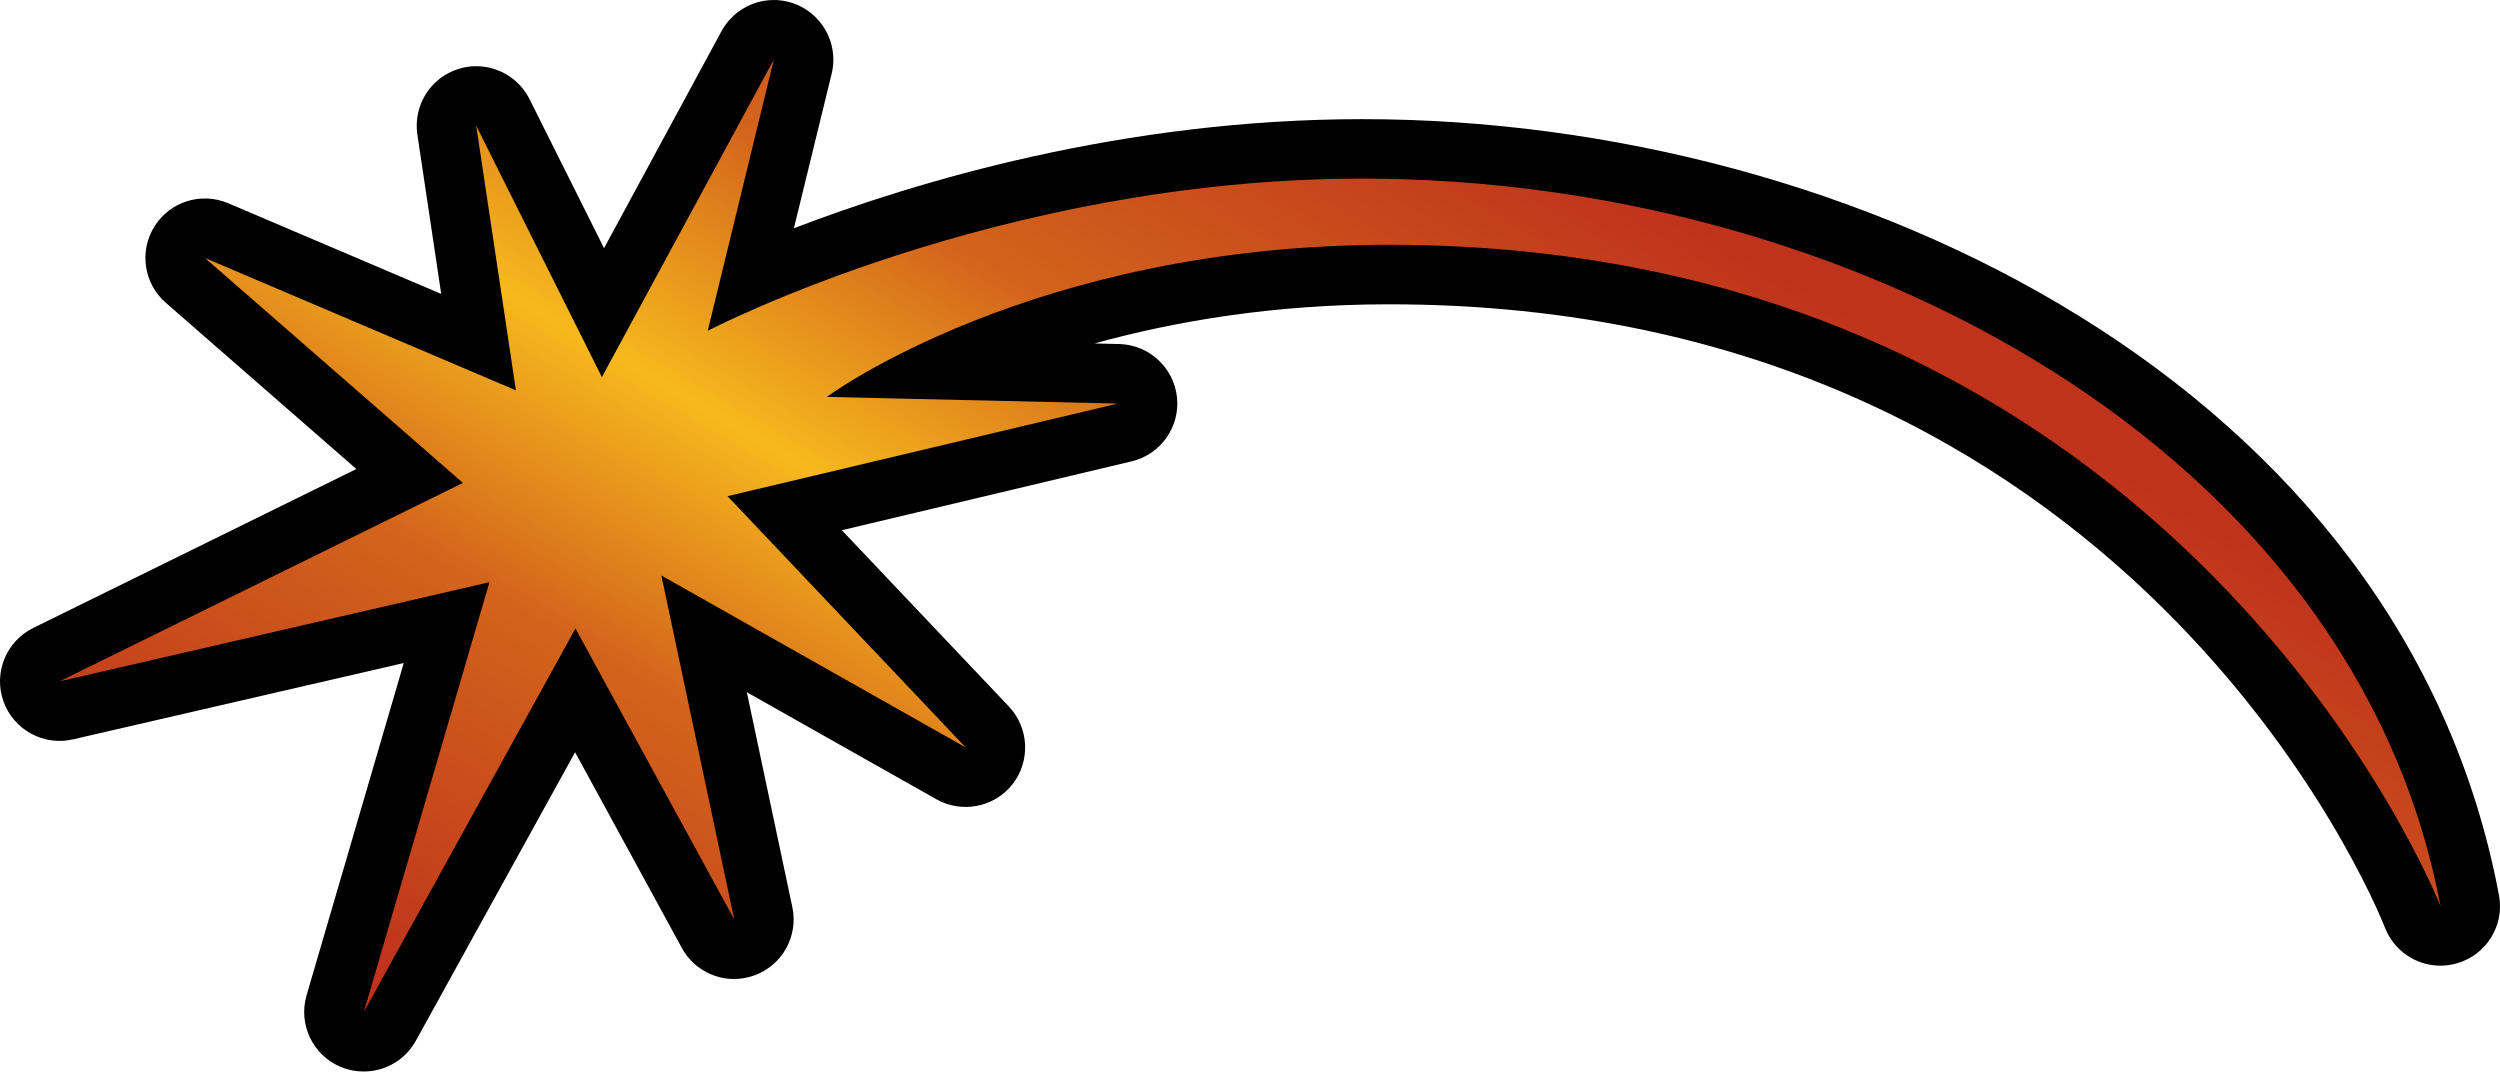
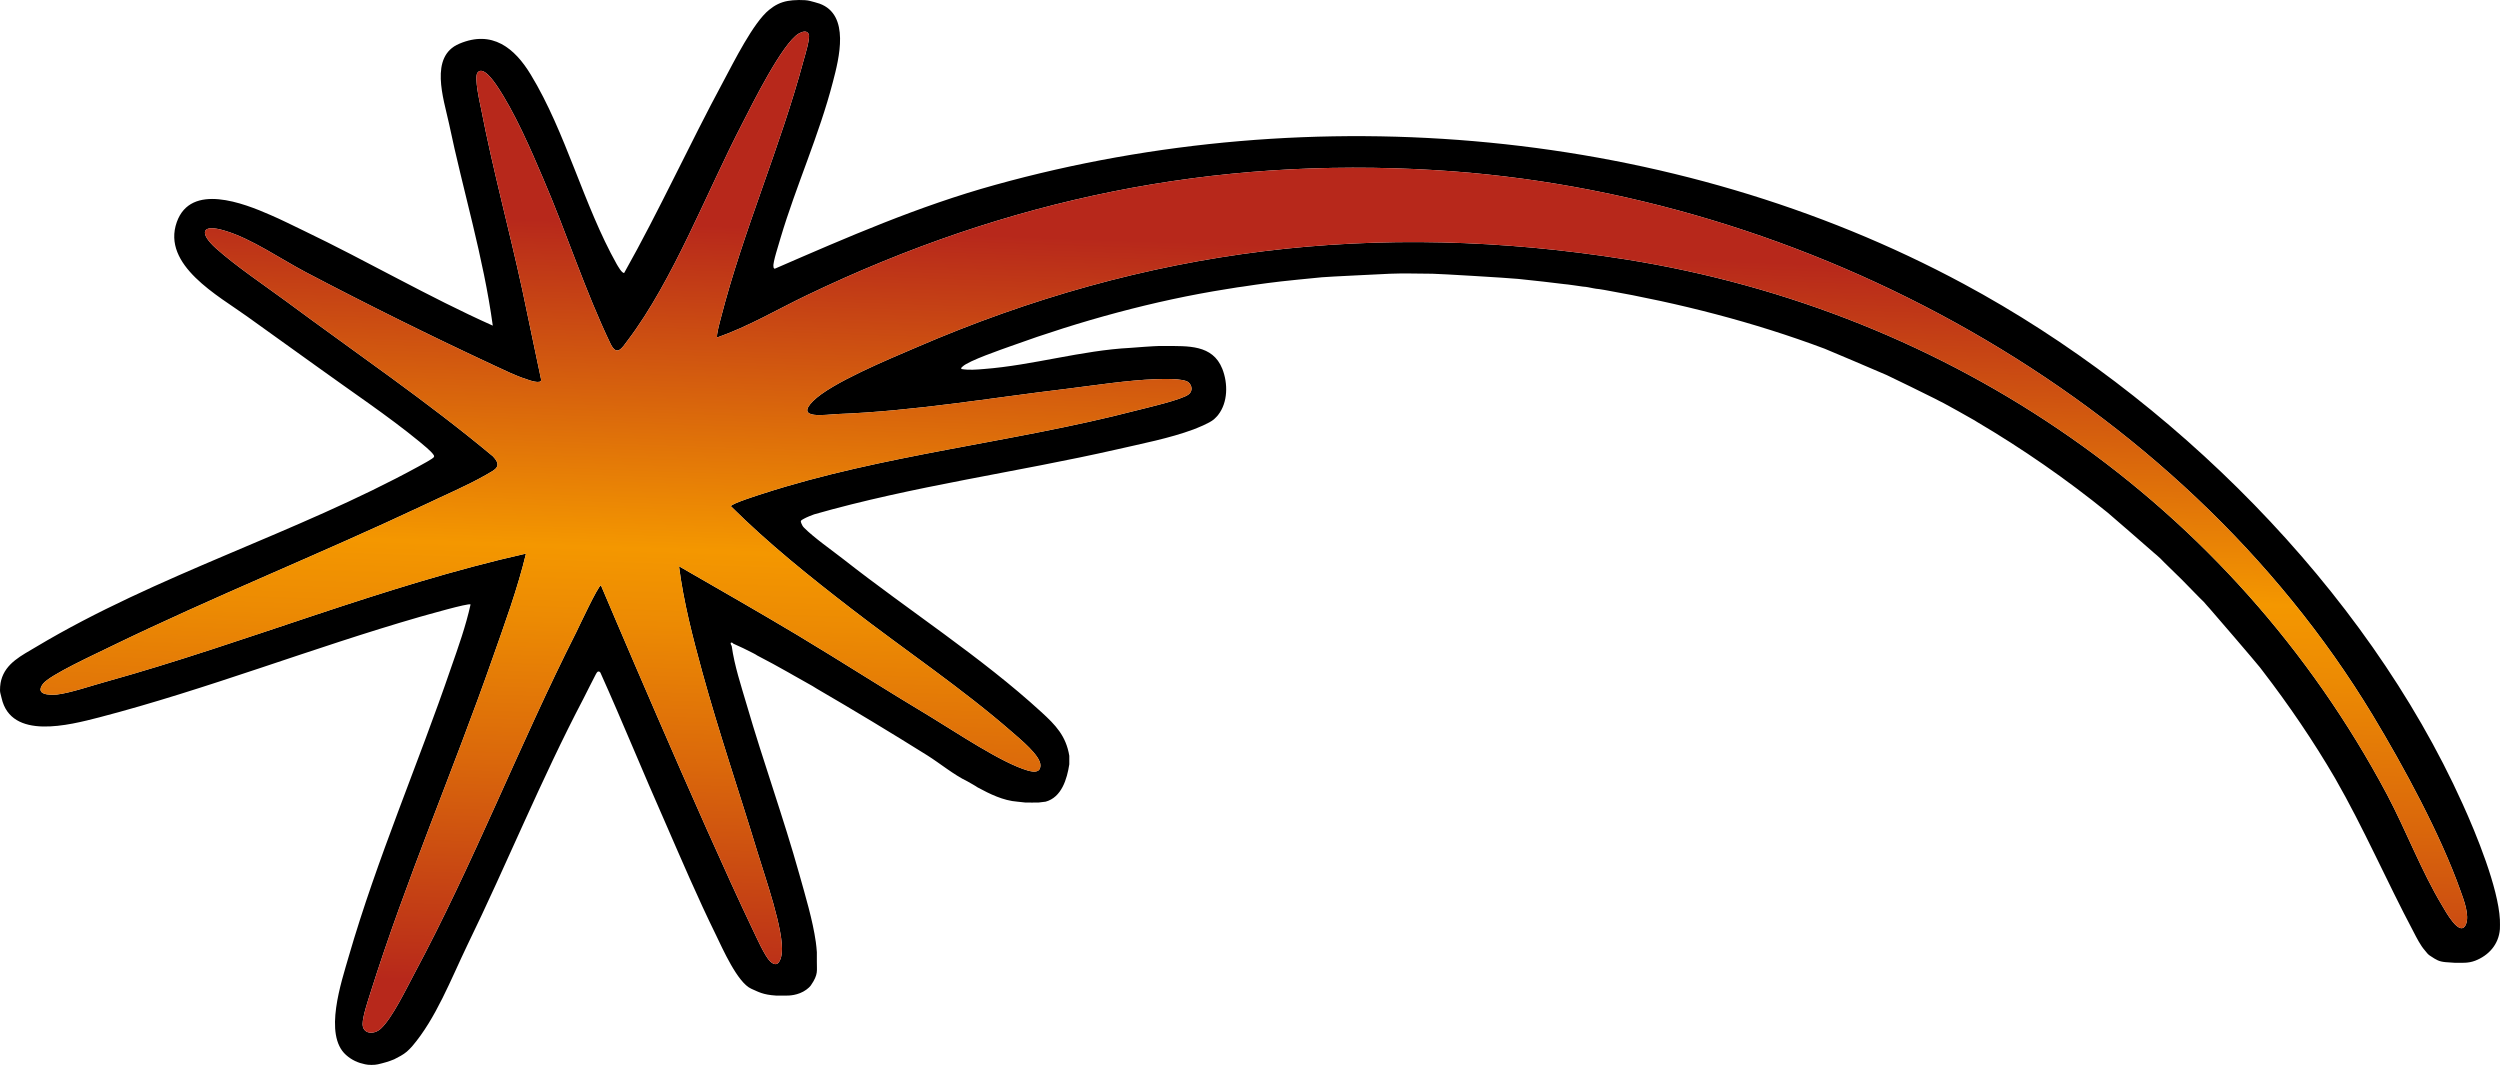
- <svg xmlns="http://www.w3.org/2000/svg" width="116.659" height="50">
-   <g>
-     <path d="M16.972 50c-.359 0-.719-.066-1.065-.21a2.78 2.78 0 0 1-1.602-3.343l4.536-15.508-15.437 3.563a2.78 2.78 0 0 1-3.243-1.776A2.78 2.78 0 0 1 1.555 29.3l15.074-7.414-8.889-7.755a2.775 2.775 0 0 1 2.914-4.645l9.934 4.229-1.112-7.436a2.775 2.775 0 0 1 1.911-3.059c.276-.092.559-.131.834-.131 1.03 0 2.006.574 2.489 1.538l3.477 6.954 5.478-10.122A2.79 2.79 0 0 1 36.106 0a2.785 2.785 0 0 1 2.703 3.439l-1.763 7.212C42.717 8.478 52.4 5.56 63.575 5.56c22.969 0 48.562 12.439 53.037 36.215a2.77 2.77 0 0 1-1.963 3.177q-.382.111-.771.11a2.78 2.78 0 0 1-2.582-1.763C110.829 42.111 99.421 14.2 64.812 14.2c-5.396 0-10.015.797-13.741 1.827l1.148.026a2.784 2.784 0 0 1 2.704 2.484 2.776 2.776 0 0 1-2.125 2.993l-13.515 3.212 7.794 8.225a2.79 2.79 0 0 1 .175 3.624 2.785 2.785 0 0 1-3.556.706l-8.846-4.995 2.124 10.03a2.775 2.775 0 0 1-1.755 3.177 2.8 2.8 0 0 1-.964.176 2.78 2.78 0 0 1-2.438-1.451l-4.981-9.131-7.433 13.465A2.77 2.77 0 0 1 16.972 50" />
-     <path d="m28.086 17.597-5.864-11.73 1.853 12.348-14.506-6.174 12.033 10.494-18.823 9.259 20.061-4.627-5.863 20.056 9.876-17.896L34.261 42.9l-3.399-16.045 14.199 8.022-11.112-11.724 18.208-4.321-13.577-.311s9.565-7.098 26.235-7.098c37.032 0 49.068 30.865 49.068 30.865-4.011-21.295-27.468-33.954-50.306-33.954-16.977 0-30.552 7.103-30.552 7.103l3.084-12.655Z" style="fill:url(#a)" />
-     <linearGradient id="a" x1="-499.099" x2="-496.988" y1="-15.17" y2="-15.17" gradientTransform="rotate(-60 -6816.91 -12813.473)scale(29.125)" gradientUnits="userSpaceOnUse">
-       <stop offset="0" style="stop-color:#bf331c" />
-       <stop offset=".3" style="stop-color:#d3641c" />
-       <stop offset=".5" style="stop-color:#f6b91d" />
-       <stop offset=".7" style="stop-color:#d3641c" />
-       <stop offset="1" style="stop-color:#bf331c" />
+ <svg xmlns="http://www.w3.org/2000/svg" width="500" height="212.983" viewBox="0 0 500 212.983">
+   <defs>
+     <linearGradient id="a" x1="248.344" x2="265.091" y1="230.909" y2="-254.129" gradientUnits="userSpaceOnUse">
+       <stop offset=".06" stop-color="#b7281b" />
+       <stop offset=".072" stop-color="#bc3118" />
+       <stop offset=".151" stop-color="#da670b" />
+       <stop offset=".21" stop-color="#ec8a03" />
+       <stop offset=".241" stop-color="#f49700" />
+       <stop offset=".375" stop-color="#b7281b" />
+       <stop offset=".513" stop-color="#b7281b" />
    </linearGradient>
-   </g>
+   </defs>
+   <path d="M499.982 183.96c-.332-6.436-4.734-17.19-7.474-23.21-19.474-43.14-58.337-81.672-99.775-103.969-58.13-31.306-130.169-37.452-193.696-19.805-15.32 4.235-29.563 10.463-44.095 16.774-.207-.083-.249-.249-.249-.457-.166-.789 1.12-4.567 1.412-5.688 3.114-10.463 7.723-20.594 10.463-31.182 1.246-4.733 3.488-13.453-2.657-15.695-.623-.208-1.288-.374-1.91-.54-1.08-.29-3.363-.207-4.443 0-1.412.25-2.574.83-3.737 1.785-3.156 2.533-7.059 10.422-9.093 14.2-6.85 12.706-12.83 25.868-19.889 38.408-.456.124-1.287-1.412-1.494-1.744-6.602-11.75-10.173-26.366-17.19-37.909-3.239-5.356-7.723-8.968-14.283-6.187-6.062 2.533-3.156 10.962-2.076 15.945 2.823 13.494 6.892 26.74 8.76 40.441-12.912-5.771-25.12-12.913-37.867-19.017-2.2-1.038-4.36-2.159-6.602-3.114-5.397-2.366-15.902-6.477-18.725 1.412-3.073 8.636 8.387 14.782 14.075 18.892 4.65 3.322 9.301 6.685 13.951 10.007 6.644 4.816 14.242 9.882 20.512 15.03.706.581 2.283 1.869 2.74 2.533.125.166.208.25.166.498-.083.332-2.574 1.62-3.072 1.91-24.498 13.412-52.317 21.633-76.482 36.082-2.907 1.744-6.104 3.239-7.017 6.685-.166.581-.332 1.951-.166 2.574.083.415.166.664.249.997 1.91 8.47 13.536 5.397 19.515 3.861 21.674-5.647 42.642-13.91 64.108-20.096 1.246-.332 9.8-2.824 10.173-2.491-.955 4.318-2.45 8.511-3.903 12.664-6.602 19.307-14.782 38.116-20.47 57.755-1.453 5.066-5.065 15.654-.54 19.681 1.163 1.038 2.408 1.578 3.82 1.869.623.166 1.952.166 2.575 0 1.079-.25 2.158-.54 3.238-.997a79 79 0 0 0 1.329-.706c.415-.249.83-.498 1.204-.83.29-.25.789-.748 1.038-1.038 4.775-5.564 7.806-13.495 11.003-20.138 7.972-16.36 14.823-33.3 23.252-49.368.83-1.62 1.66-3.322 2.491-4.9.083-.083.25-.623.581-.581.25 0 .374.249.416.374 4.276 9.508 8.511 19.93 12.912 29.853 3.24 7.432 6.52 15.114 10.09 22.38 1.37 2.824 4.36 9.633 7.1 10.837 1.412.623 2.325 1.204 4.941 1.37h2.2c.167 0 2.243.042 3.904-1.204.249-.166.706-.581.872-.83 1.578-2.284 1.162-2.948 1.204-4.775v-1.869c0-.332-.166-1.743-.208-2.034-.622-4.401-2.076-9.176-3.28-13.494-3.197-11.419-7.224-22.546-10.546-33.965-1.121-3.82-2.45-7.806-2.99-11.709 0-.124-.332-.415-.166-.706.29-.082.374.125.498.208 1.288.581 2.658 1.204 3.903 1.868.374.167.665.374.872.499a183 183 0 0 1 6.27 3.404c.332.167.623.374.872.499 1.287.747 2.616 1.453 3.903 2.2.29.166.581.374.872.54a798 798 0 0 1 22.089 13.329c2.574 1.619 5.315 3.903 8.013 5.19.25.124 1.08.622 1.163.664.374.207.623.374.872.54 2.45 1.328 5.149 2.657 7.972 2.865.374.041 1.412.166 1.536.166.914 0 1.827.041 2.74 0 .084 0 1.039-.125 1.371-.166 3.197-.872 4.277-4.526 4.733-7.474v-1.703c-.664-3.985-2.74-6.145-5.605-8.76-11.958-10.962-26.698-20.429-39.528-30.518-2.283-1.786-6.02-4.402-7.93-6.353-.25-.25-.374-.498-.499-.79-.29-.622-.083-.663.498-.996.416-.249 1.745-.788 2.035-.872 19.722-5.646 40.524-8.428 60.58-12.996 5.023-1.162 10.463-2.2 15.279-3.985.623-.25 3.156-1.205 4.11-2.035.208-.208.665-.623.83-.872 1.953-2.491 1.994-6.27.831-9.218-1.951-4.9-6.934-4.525-11.376-4.567h-1.205c-.789 0-5.439.332-5.77.374-9.758.498-19.557 3.487-29.356 4.235-1.495.124-2.99.249-4.485 0-.083-.29.084-.332.25-.498 1.204-1.163 7.764-3.405 9.716-4.111 13.743-4.983 28.607-9.093 43.098-11.377l1.038-.166c.748-.124 1.454-.249 2.2-.332.416-.083 4.817-.706 4.942-.706 1.287-.166 2.616-.332 2.699-.332 1.162-.125 5.065-.54 8.18-.83 1.287-.125 12.123-.623 13.618-.706 2.824-.125 5.647 0 8.47 0 1.163 0 15.156.83 17.19 1.038.997.083 9.135.996 9.176 1.038.374 0 3.696.498 3.737.498.79.042 1.37.208 2.076.332.374.083.748.125 1.163.166.25.042.997.166 1.038.166 15.03 2.658 29.77 6.395 44.054 11.75.124.042 11.044 4.651 12.415 5.274.249.083 9.134 4.443 9.674 4.733.581.332 1.162.582 1.702.872.374.166 5.315 2.948 5.813 3.239.25.124.581.332.83.498a215 215 0 0 1 26.2 18.186c.208.166 8.886 7.682 9.176 7.972.416.374.873.706 1.37 1.204s.997 1.038 1.537 1.537a168 168 0 0 1 5.44 5.439c.539.581 1.12 1.121 1.702 1.702.456.499.83.997 1.204 1.37.29.291 9.3 10.796 10.006 11.71.042.083.498.622.54.705 5.232 6.81 10.131 13.993 14.49 21.467 5.73 9.965 10.298 20.553 15.696 30.725.623 1.204 1.37 2.7 2.283 3.737.333.374.582.83 1.204 1.163 1.08.706 1.578 1.038 2.907 1.162.332.042 1.703.125 1.785.125 1.537 0 2.74.124 4.152-.415 2.658-1.038 4.692-3.197 4.941-6.311.042-.54 0-1.288 0-1.869m-6.81.955c-1.204 2.657-4.11-2.74-4.733-3.778-4.194-6.976-7.183-14.948-11.003-22.173-30.975-58.212-87.194-96.702-152.258-107.082-49.908-7.93-95.872-2.325-142.043 17.646-5.107 2.2-16.94 7.059-20.553 10.713-3.695 3.736 2.74 2.657 4.775 2.574 15.487-.581 30.767-3.239 46.088-5.066 5.688-.705 12.041-1.702 17.688-1.91 1.37-.041 5.564-.207 6.56.623.748.623.872 1.786.042 2.408-1.329 1.08-8.47 2.7-10.546 3.239-24.58 6.394-50.573 8.802-74.697 16.65-.789.25-6.31 1.993-6.31 2.491 7.473 7.433 15.819 14.117 24.164 20.553 10.63 8.221 22.007 15.82 32.138 24.664 1.453 1.287 5.688 4.691 5.605 6.643-.042 1.536-1.453 1.287-2.533.996-5.273-1.536-14.366-7.681-19.39-10.712-8.969-5.356-17.73-11.003-26.657-16.36-7.847-4.691-15.778-9.217-23.708-13.784.913 7.141 2.74 14.159 4.65 21.134 3.322 12.083 7.391 23.999 11.045 36.04 1.412 4.692 5.398 15.861 4.858 20.262-.166 1.37-.79 2.99-2.284 1.62-1.12-1.038-2.865-5.024-3.612-6.56-10.38-21.716-30.269-68.676-30.269-68.676-.54 0-4.443 8.387-4.94 9.383-11.378 22.505-20.512 46.172-32.429 68.386-1.578 2.948-4.36 8.76-6.643 10.878-1.37 1.287-3.654 1.121-3.654-.913 0-1.495 1.038-4.568 1.536-6.146 7.059-22.462 16.692-44.8 24.498-67.139 2.408-6.851 4.94-13.743 6.643-20.802-28.608 6.436-55.804 17.771-83.997 25.618-2.74.748-7.225 2.284-9.84 2.575-1.495.124-4.402.083-2.782-2.118 1.287-1.785 10.795-6.103 13.37-7.39 20.677-10.049 42.06-18.602 62.862-28.4 3.986-1.91 8.595-3.862 12.373-6.021 1.869-1.08 3.363-1.661 1.37-3.737-13.245-11.045-27.486-20.72-41.313-30.975-4.401-3.239-10.09-7.058-14.075-10.63-3.28-2.947-3.032-4.982 1.827-3.487 5.314 1.578 11.21 5.688 16.193 8.304A881 881 0 0 0 98.848 73.1c1.992.914 4.317 2.076 6.435 2.74.457.166 2.948 1.08 2.948.125-1.287-5.98-2.491-12-3.779-18.02-2.615-12.041-5.895-24.082-8.22-36.123-.291-1.412-1.412-6.27-.748-7.267 1.08-1.494 3.28 1.703 3.82 2.492 3.612 5.314 6.81 12.747 9.342 18.684 4.65 10.795 8.429 22.588 13.494 33.092 1.246 2.492 2.243.83 3.405-.747 9.093-12 15.861-29.812 22.92-43.39 1.951-3.82 8.013-16.068 11.293-17.978.623-.332 1.578-.747 1.994.124.332.748-.748 4.236-1.038 5.274-4.65 17.314-12.083 34.13-16.526 51.444-.166.664-.996 3.613-.747 3.945 6.27-2.201 12-5.606 17.978-8.47 40.11-19.225 81.008-27.695 125.685-24.996 74.073 4.484 148.81 45.05 187.425 108.992 6.187 10.256 13.578 23.875 17.564 35.127.664 1.827 1.868 4.941 1.079 6.768" />
+   <path d="M493.172 184.915c-1.204 2.657-4.11-2.74-4.733-3.778-4.194-6.976-7.183-14.948-11.003-22.173-30.975-58.212-87.194-96.702-152.258-107.082-49.908-7.93-95.872-2.325-142.043 17.646-5.107 2.2-16.94 7.059-20.553 10.713-3.695 3.736 2.74 2.657 4.775 2.574 15.487-.581 30.767-3.239 46.088-5.066 5.688-.705 12.041-1.702 17.688-1.91 1.37-.041 5.564-.207 6.56.623.748.623.872 1.786.042 2.408-1.329 1.08-8.47 2.7-10.546 3.239-24.58 6.394-50.573 8.802-74.697 16.65-.789.25-6.31 1.993-6.31 2.491 7.473 7.433 15.819 14.117 24.164 20.553 10.63 8.221 22.007 15.82 32.138 24.664 1.453 1.287 5.688 4.691 5.605 6.643-.042 1.536-1.453 1.287-2.533.996-5.273-1.536-14.366-7.681-19.39-10.712-8.969-5.356-17.73-11.003-26.657-16.36-7.847-4.691-15.778-9.217-23.708-13.784.913 7.141 2.74 14.159 4.65 21.134 3.322 12.083 7.391 23.999 11.045 36.04 1.412 4.692 5.398 15.861 4.858 20.262-.166 1.37-.79 2.99-2.284 1.62-1.12-1.038-2.865-5.024-3.612-6.56-10.38-21.716-30.269-68.676-30.269-68.676-.54 0-4.443 8.387-4.94 9.383-11.378 22.505-20.512 46.172-32.429 68.386-1.578 2.948-4.36 8.76-6.643 10.878-1.37 1.287-3.654 1.121-3.654-.913 0-1.495 1.038-4.568 1.536-6.146 7.059-22.462 16.692-44.8 24.498-67.139 2.408-6.851 4.94-13.743 6.643-20.802-28.608 6.436-55.804 17.771-83.997 25.618-2.74.748-7.225 2.284-9.84 2.575-1.495.124-4.402.083-2.782-2.118 1.287-1.785 10.795-6.103 13.37-7.39 20.677-10.049 42.06-18.602 62.862-28.4 3.986-1.91 8.595-3.862 12.373-6.021 1.869-1.08 3.363-1.661 1.37-3.737-13.245-11.045-27.486-20.72-41.313-30.975-4.401-3.239-10.09-7.058-14.075-10.63-3.28-2.947-3.032-4.982 1.827-3.487 5.314 1.578 11.21 5.688 16.193 8.304A881 881 0 0 0 98.848 73.1c1.992.914 4.317 2.076 6.435 2.74.457.166 2.948 1.08 2.948.125-1.287-5.98-2.491-12-3.779-18.02-2.615-12.041-5.895-24.082-8.22-36.123-.291-1.412-1.412-6.27-.748-7.267 1.08-1.494 3.28 1.703 3.82 2.492 3.612 5.314 6.81 12.747 9.342 18.684 4.65 10.795 8.429 22.588 13.494 33.092 1.246 2.492 2.243.83 3.405-.747 9.093-12 15.861-29.812 22.92-43.39 1.951-3.82 8.013-16.068 11.293-17.978.623-.332 1.578-.747 1.994.124.332.748-.748 4.236-1.038 5.274-4.65 17.314-12.083 34.13-16.526 51.444-.166.664-.996 3.613-.747 3.945 6.27-2.201 12-5.606 17.978-8.47 40.11-19.225 81.008-27.695 125.685-24.996 74.073 4.484 148.81 45.05 187.425 108.992 6.187 10.256 13.578 23.875 17.564 35.127.664 1.827 1.868 4.941 1.079 6.768" style="fill:url(#a)" />
</svg>
